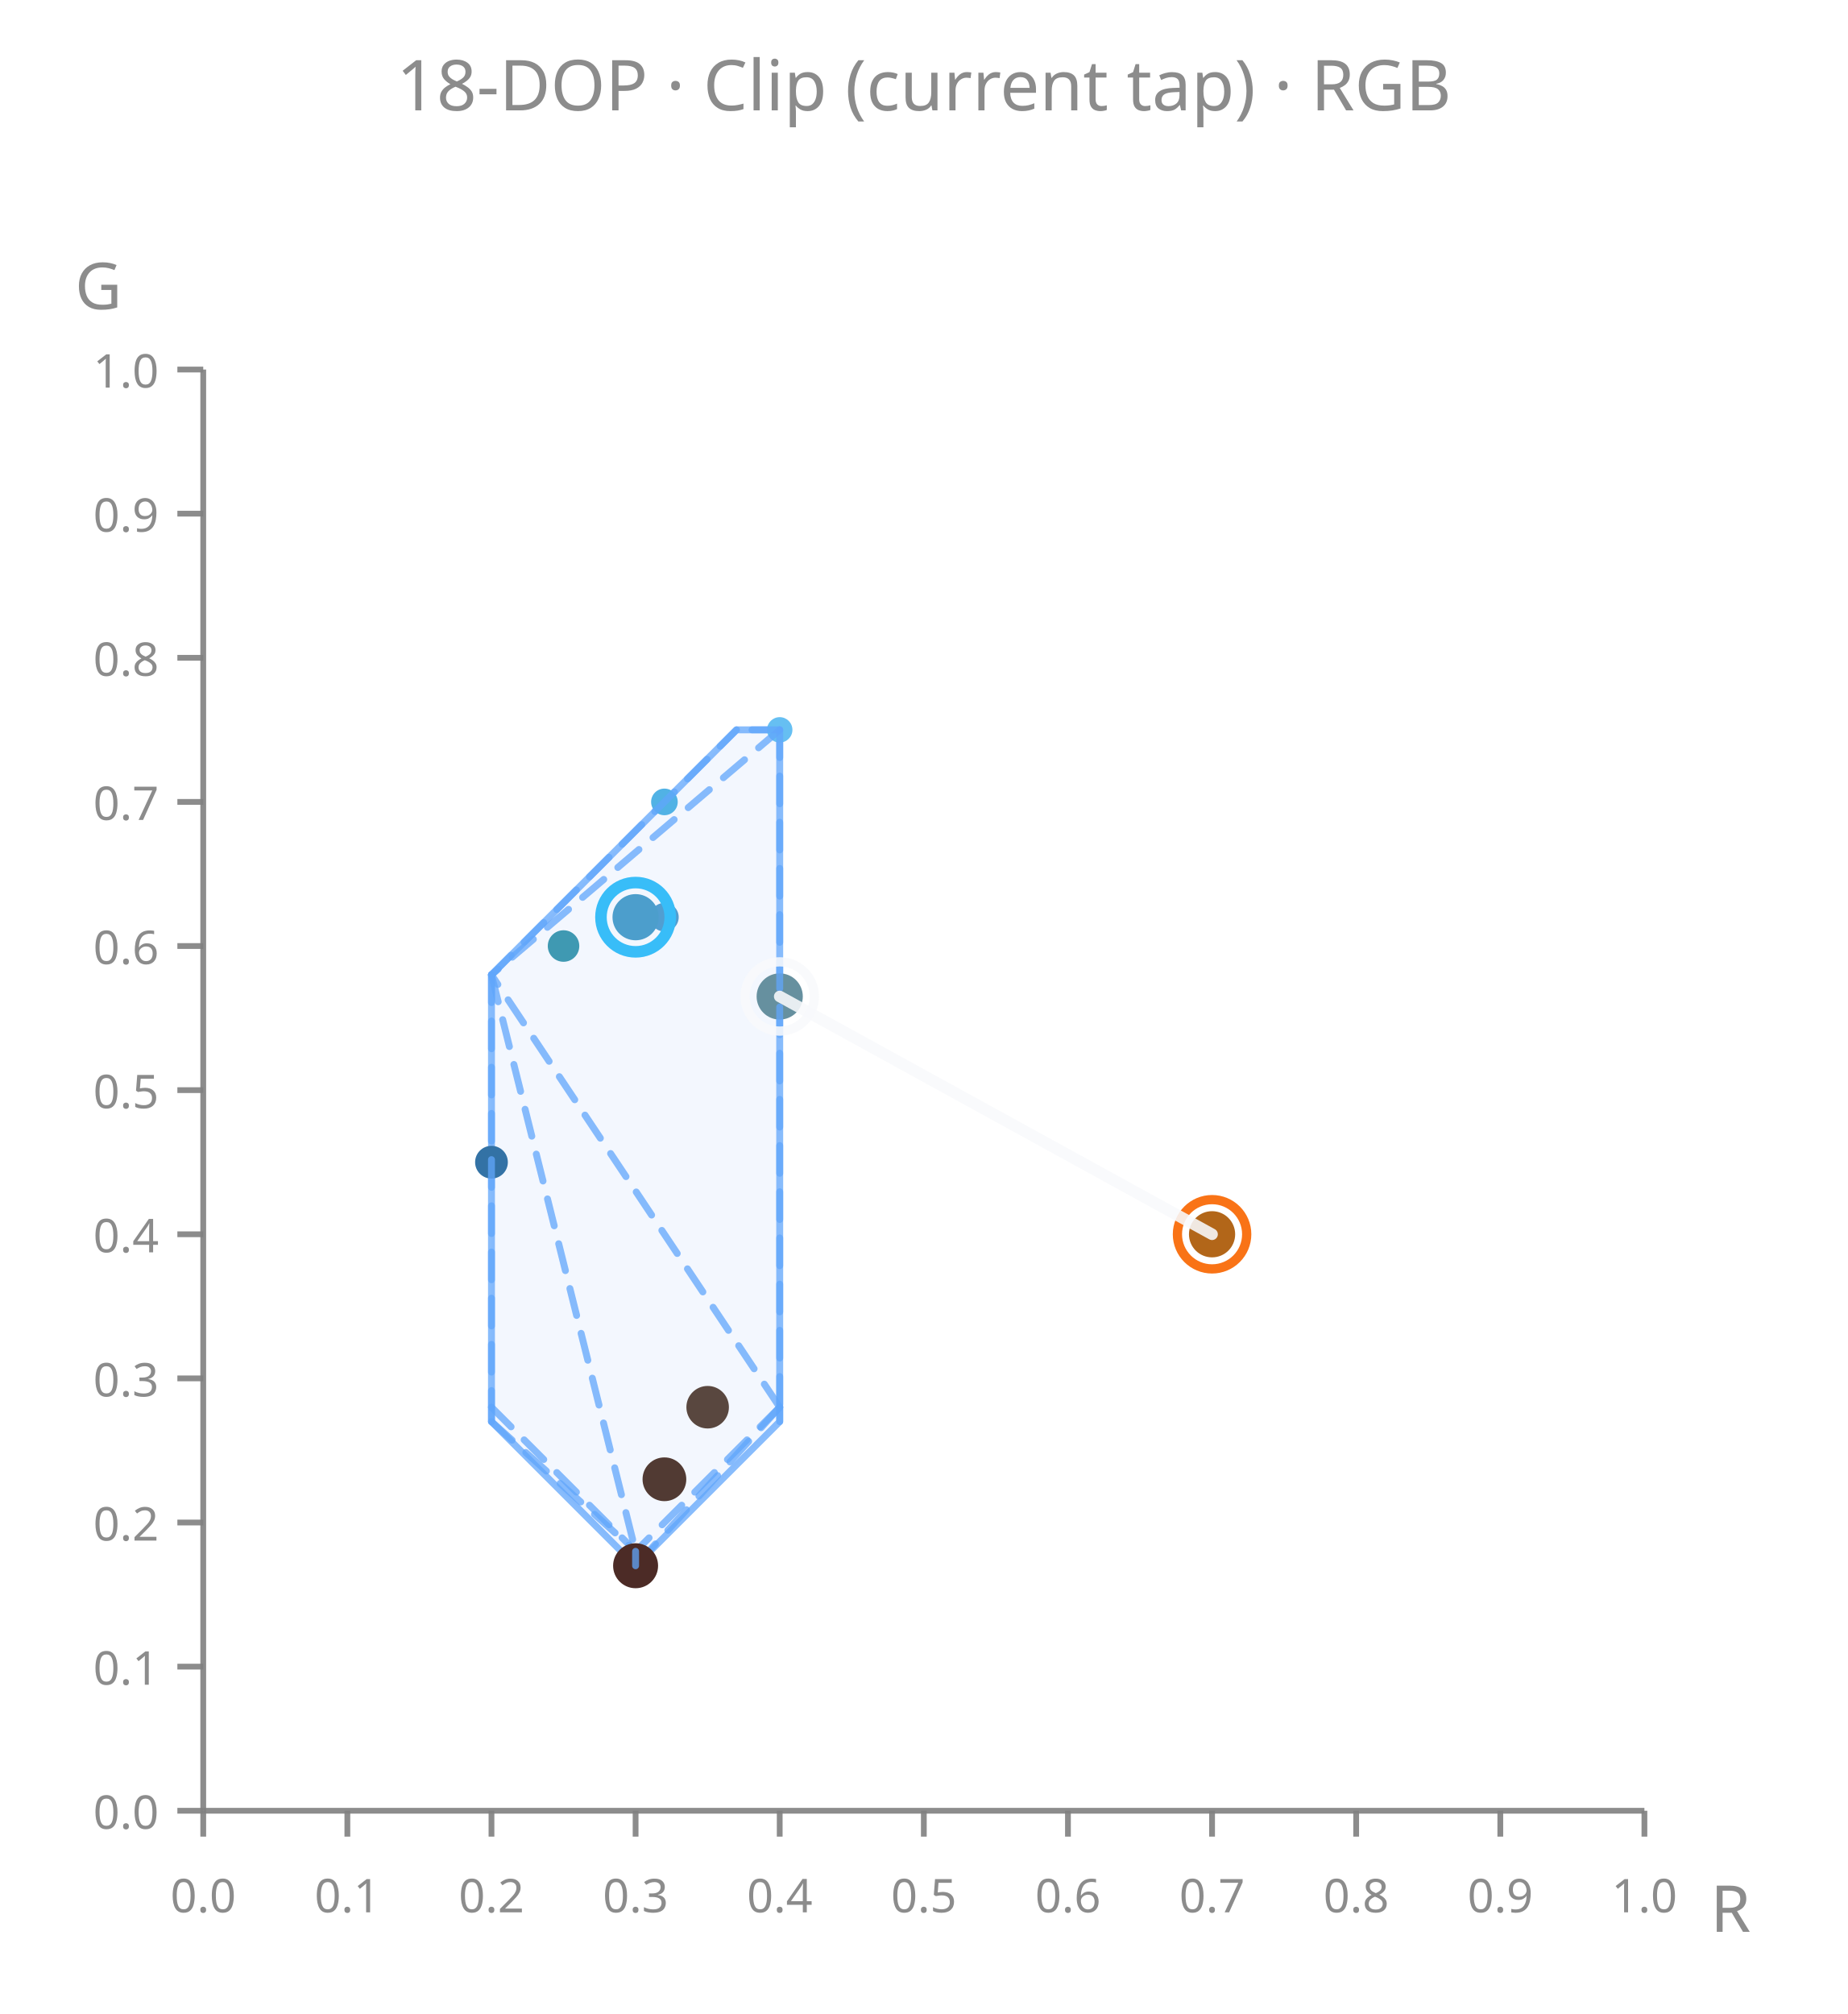
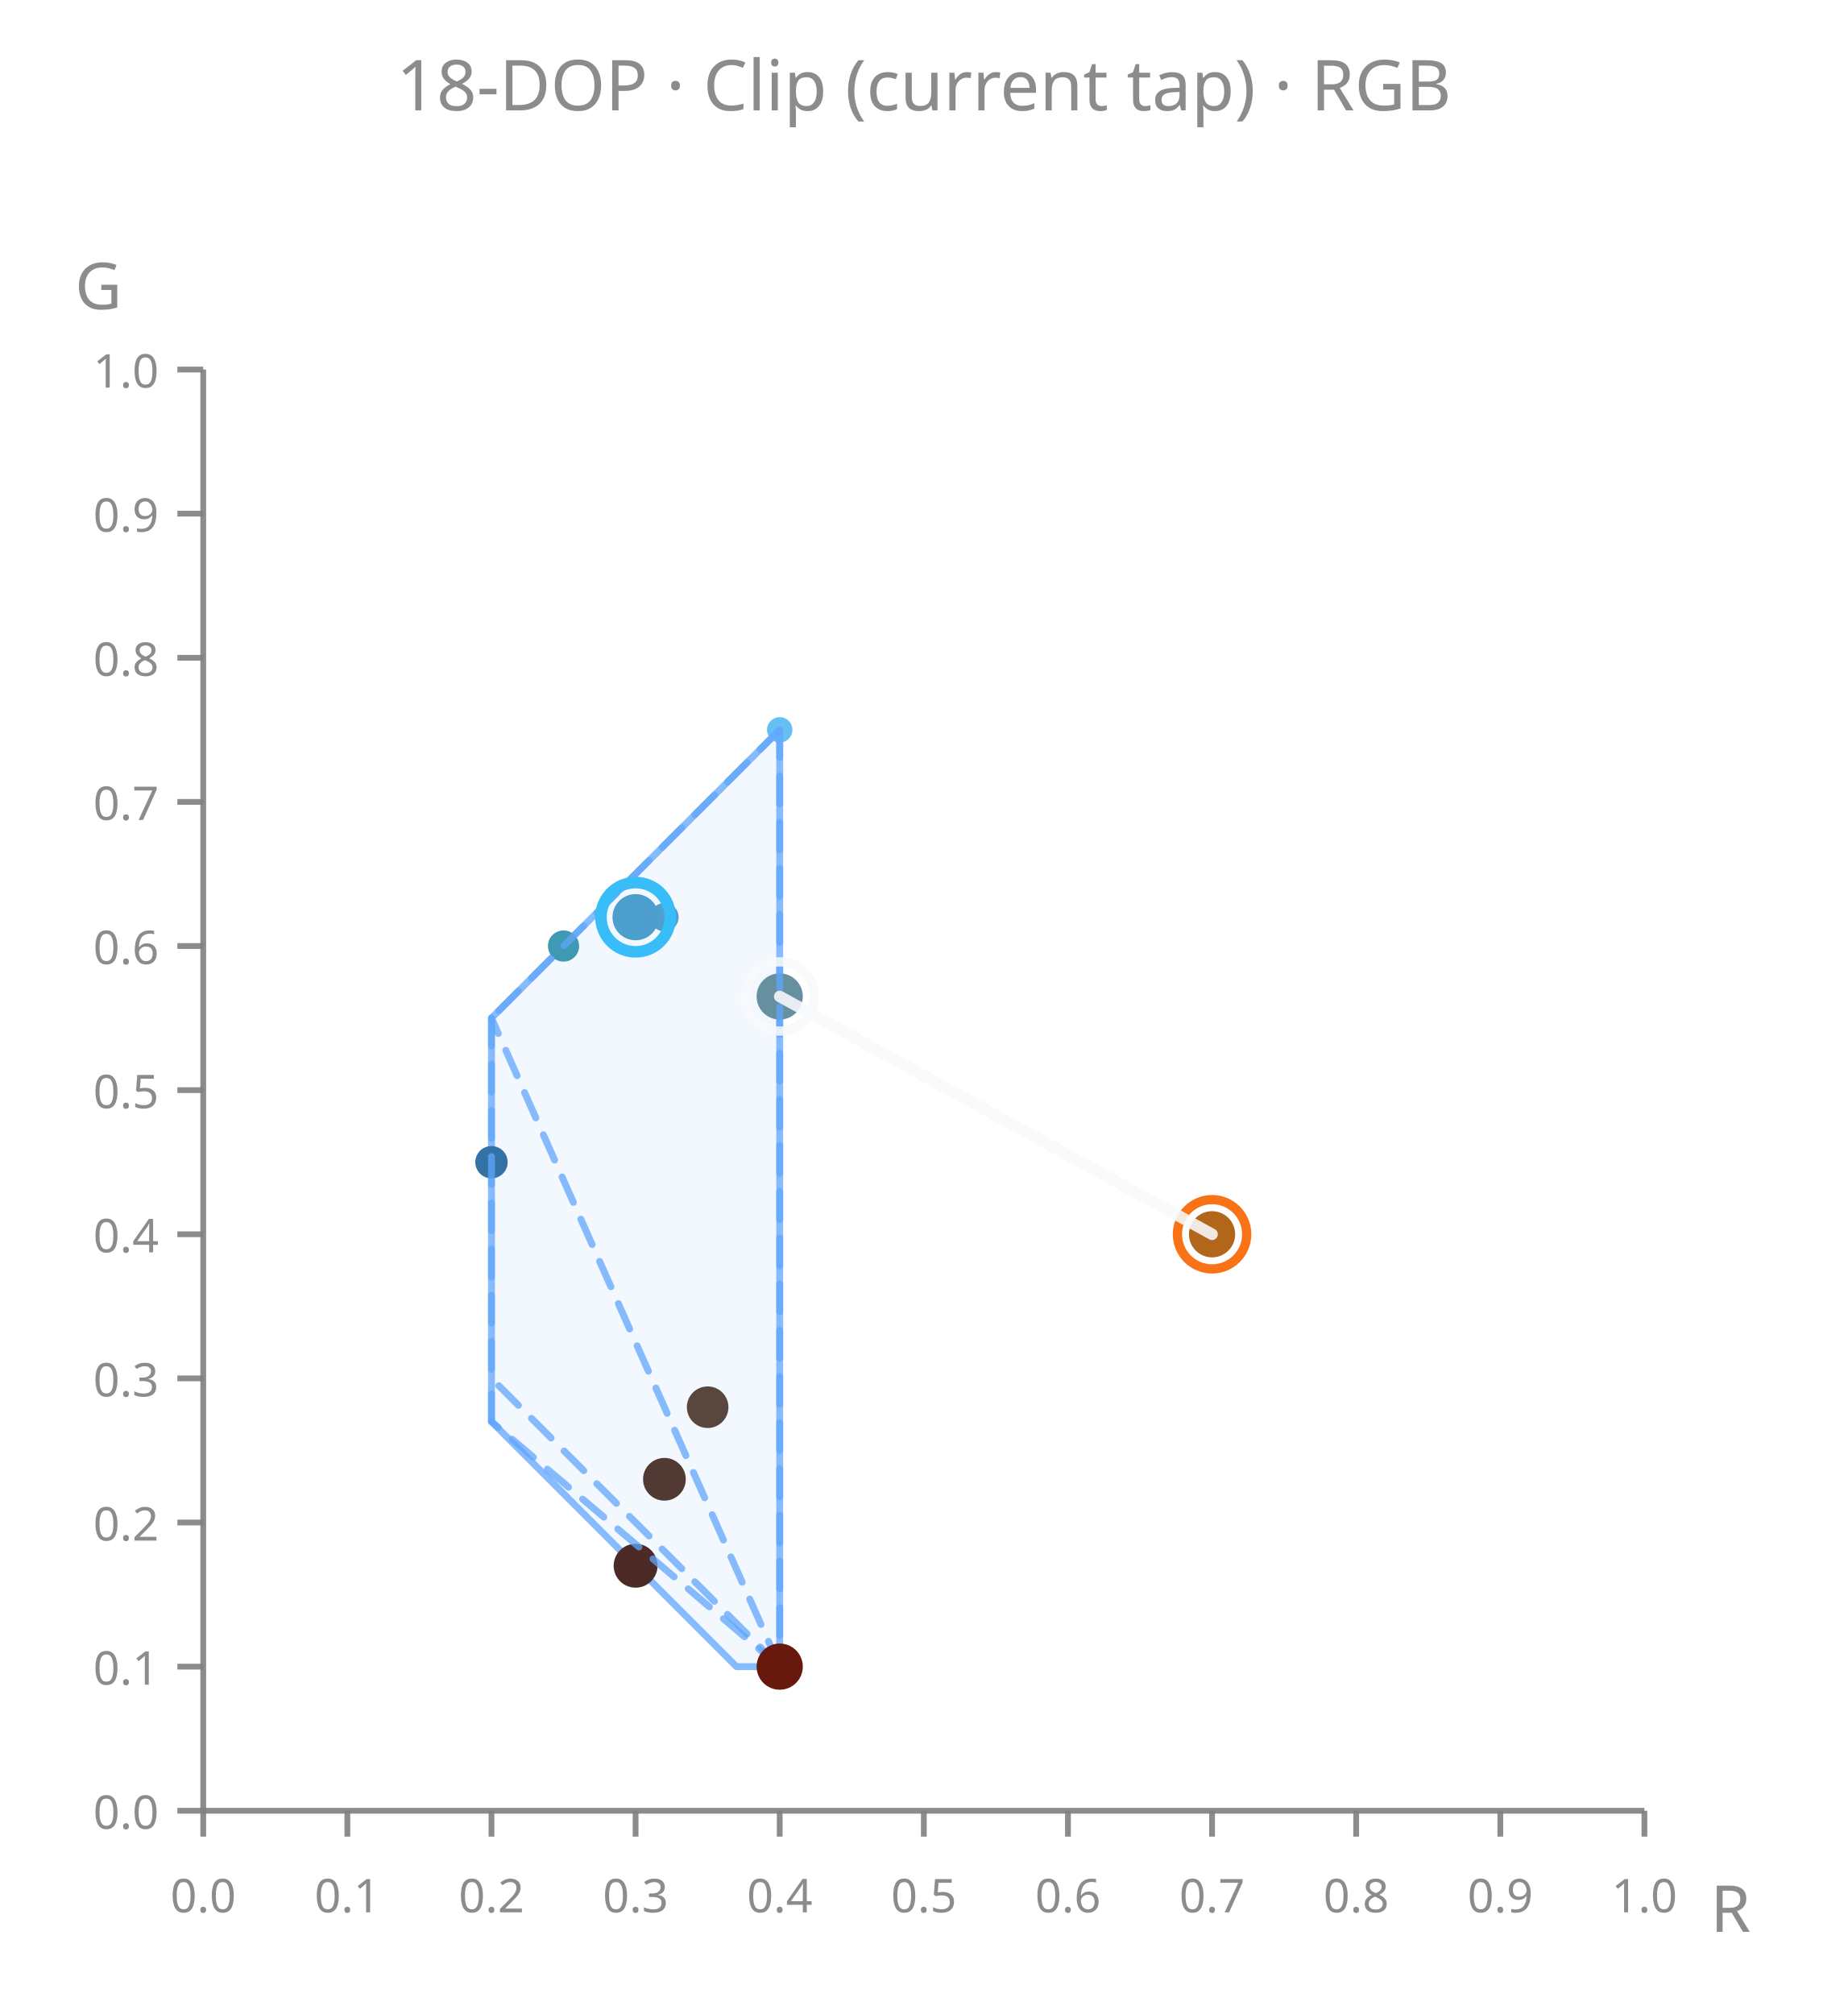
<svg xmlns="http://www.w3.org/2000/svg" baseProfile="full" height="436.0px" version="1.1" viewBox="0,0,400.0,436.0" width="400.0px">
  <defs />
  <g class="layer_bg" />
  <g class="layer_boundary">
-     <polygon fill="rgba(59,130,246,0.06)" points="106.4,307.76 137.6,338.96 168.8,307.76 168.8,158 159.44,158 106.4,211.04" stroke="rgba(96,165,250,0.75)" stroke-linejoin="round" stroke-width="1.5" />
+     <polygon fill="rgba(59,130,246,0.06)" points="106.4,307.76 159.44,360.8 168.8,360.8 168.8,158 106.4,220.4" stroke="rgba(96,165,250,0.75)" stroke-linejoin="round" stroke-width="1.5" />
  </g>
  <g class="layer_axes">
    <line fill="none" stroke="rgba(128,128,128,0.9)" stroke-width="1.25" x1="44.0" x2="356" y1="392.0" y2="392.0" />
    <line fill="none" stroke="rgba(128,128,128,0.9)" stroke-width="1.25" x1="44.0" x2="44.0" y1="392.0" y2="80" />
    <line fill="none" stroke="rgba(128,128,128,0.9)" stroke-width="1.25" x1="44.0" x2="44.0" y1="392.0" y2="397.6" />
    <text dominant-baseline="hanging" fill="rgba(128,128,128,0.9)" font-family="sans-serif" font-size="10.08" text-anchor="middle" x="44.0" y="406.168">0.0</text>
    <line fill="none" stroke="rgba(128,128,128,0.9)" stroke-width="1.25" x1="75.2" x2="75.2" y1="392.0" y2="397.6" />
    <text dominant-baseline="hanging" fill="rgba(128,128,128,0.9)" font-family="sans-serif" font-size="10.08" text-anchor="middle" x="75.2" y="406.168">0.1</text>
    <line fill="none" stroke="rgba(128,128,128,0.9)" stroke-width="1.25" x1="106.4" x2="106.4" y1="392.0" y2="397.6" />
    <text dominant-baseline="hanging" fill="rgba(128,128,128,0.9)" font-family="sans-serif" font-size="10.08" text-anchor="middle" x="106.4" y="406.168">0.2</text>
    <line fill="none" stroke="rgba(128,128,128,0.9)" stroke-width="1.25" x1="137.6" x2="137.6" y1="392.0" y2="397.6" />
    <text dominant-baseline="hanging" fill="rgba(128,128,128,0.9)" font-family="sans-serif" font-size="10.08" text-anchor="middle" x="137.6" y="406.168">0.3</text>
    <line fill="none" stroke="rgba(128,128,128,0.9)" stroke-width="1.25" x1="168.8" x2="168.8" y1="392.0" y2="397.6" />
    <text dominant-baseline="hanging" fill="rgba(128,128,128,0.9)" font-family="sans-serif" font-size="10.08" text-anchor="middle" x="168.8" y="406.168">0.4</text>
    <line fill="none" stroke="rgba(128,128,128,0.9)" stroke-width="1.25" x1="200" x2="200" y1="392.0" y2="397.6" />
    <text dominant-baseline="hanging" fill="rgba(128,128,128,0.9)" font-family="sans-serif" font-size="10.08" text-anchor="middle" x="200" y="406.168">0.5</text>
    <line fill="none" stroke="rgba(128,128,128,0.9)" stroke-width="1.25" x1="231.2" x2="231.2" y1="392.0" y2="397.6" />
    <text dominant-baseline="hanging" fill="rgba(128,128,128,0.9)" font-family="sans-serif" font-size="10.08" text-anchor="middle" x="231.2" y="406.168">0.6</text>
    <line fill="none" stroke="rgba(128,128,128,0.9)" stroke-width="1.25" x1="262.4" x2="262.4" y1="392.0" y2="397.6" />
    <text dominant-baseline="hanging" fill="rgba(128,128,128,0.9)" font-family="sans-serif" font-size="10.08" text-anchor="middle" x="262.4" y="406.168">0.7</text>
    <line fill="none" stroke="rgba(128,128,128,0.9)" stroke-width="1.25" x1="293.6" x2="293.6" y1="392.0" y2="397.6" />
    <text dominant-baseline="hanging" fill="rgba(128,128,128,0.9)" font-family="sans-serif" font-size="10.08" text-anchor="middle" x="293.6" y="406.168">0.8</text>
    <line fill="none" stroke="rgba(128,128,128,0.9)" stroke-width="1.25" x1="324.8" x2="324.8" y1="392.0" y2="397.6" />
    <text dominant-baseline="hanging" fill="rgba(128,128,128,0.9)" font-family="sans-serif" font-size="10.08" text-anchor="middle" x="324.8" y="406.168">0.9</text>
    <line fill="none" stroke="rgba(128,128,128,0.9)" stroke-width="1.25" x1="356" x2="356" y1="392.0" y2="397.6" />
    <text dominant-baseline="hanging" fill="rgba(128,128,128,0.9)" font-family="sans-serif" font-size="10.08" text-anchor="middle" x="356" y="406.168">1.0</text>
    <line fill="none" stroke="rgba(128,128,128,0.9)" stroke-width="1.25" x1="44.0" x2="38.4" y1="392.0" y2="392.0" />
    <text dominant-baseline="central" fill="rgba(128,128,128,0.9)" font-family="sans-serif" font-size="10.08" text-anchor="end" x="34.4" y="392.0">0.0</text>
    <line fill="none" stroke="rgba(128,128,128,0.9)" stroke-width="1.25" x1="44.0" x2="38.4" y1="360.8" y2="360.8" />
    <text dominant-baseline="central" fill="rgba(128,128,128,0.9)" font-family="sans-serif" font-size="10.08" text-anchor="end" x="34.4" y="360.8">0.1</text>
    <line fill="none" stroke="rgba(128,128,128,0.9)" stroke-width="1.25" x1="44.0" x2="38.4" y1="329.6" y2="329.6" />
    <text dominant-baseline="central" fill="rgba(128,128,128,0.9)" font-family="sans-serif" font-size="10.08" text-anchor="end" x="34.4" y="329.6">0.2</text>
    <line fill="none" stroke="rgba(128,128,128,0.9)" stroke-width="1.25" x1="44.0" x2="38.4" y1="298.4" y2="298.4" />
    <text dominant-baseline="central" fill="rgba(128,128,128,0.9)" font-family="sans-serif" font-size="10.08" text-anchor="end" x="34.4" y="298.4">0.3</text>
    <line fill="none" stroke="rgba(128,128,128,0.9)" stroke-width="1.25" x1="44.0" x2="38.4" y1="267.2" y2="267.2" />
    <text dominant-baseline="central" fill="rgba(128,128,128,0.9)" font-family="sans-serif" font-size="10.08" text-anchor="end" x="34.4" y="267.2">0.4</text>
    <line fill="none" stroke="rgba(128,128,128,0.9)" stroke-width="1.25" x1="44.0" x2="38.4" y1="236" y2="236" />
    <text dominant-baseline="central" fill="rgba(128,128,128,0.9)" font-family="sans-serif" font-size="10.08" text-anchor="end" x="34.4" y="236">0.5</text>
    <line fill="none" stroke="rgba(128,128,128,0.9)" stroke-width="1.25" x1="44.0" x2="38.4" y1="204.8" y2="204.8" />
    <text dominant-baseline="central" fill="rgba(128,128,128,0.9)" font-family="sans-serif" font-size="10.08" text-anchor="end" x="34.4" y="204.8">0.6</text>
    <line fill="none" stroke="rgba(128,128,128,0.9)" stroke-width="1.25" x1="44.0" x2="38.4" y1="173.6" y2="173.6" />
    <text dominant-baseline="central" fill="rgba(128,128,128,0.9)" font-family="sans-serif" font-size="10.08" text-anchor="end" x="34.4" y="173.6">0.7</text>
    <line fill="none" stroke="rgba(128,128,128,0.9)" stroke-width="1.25" x1="44.0" x2="38.4" y1="142.4" y2="142.4" />
    <text dominant-baseline="central" fill="rgba(128,128,128,0.9)" font-family="sans-serif" font-size="10.08" text-anchor="end" x="34.4" y="142.4">0.8</text>
    <line fill="none" stroke="rgba(128,128,128,0.9)" stroke-width="1.25" x1="44.0" x2="38.4" y1="111.2" y2="111.2" />
    <text dominant-baseline="central" fill="rgba(128,128,128,0.9)" font-family="sans-serif" font-size="10.08" text-anchor="end" x="34.4" y="111.2">0.9</text>
    <line fill="none" stroke="rgba(128,128,128,0.9)" stroke-width="1.25" x1="44.0" x2="38.4" y1="80" y2="80" />
    <text dominant-baseline="central" fill="rgba(128,128,128,0.9)" font-family="sans-serif" font-size="10.08" text-anchor="end" x="34.4" y="80">1.0</text>
    <text fill="rgba(128,128,128,0.9)" font-family="sans-serif" font-size="14" x="370.3" y="418.208">R</text>
    <text fill="rgba(128,128,128,0.9)" font-family="sans-serif" font-size="14" x="16.224" y="66.928">G</text>
  </g>
  <g class="layer_dots">
    <circle cx="168.8" cy="158" fill="rgb(102,191,242)" r="2.75" stroke="none" />
-     <circle cx="143.84" cy="173.6" fill="rgb(81,178,229)" r="2.882" stroke="none" />
-     <circle cx="143.84" cy="198.56" fill="rgb(81,158,209)" r="3.094" stroke="none" />
+     <circle cx="143.84" cy="198.56" fill="rgb(81,158,209)" r="3.075" stroke="none" />
    <circle cx="137.6" cy="198.56" fill="rgb(76,158,204)" r="5.0" stroke="none" />
-     <line fill="none" stroke="rgba(96,165,250,0.75)" stroke-dasharray="6,4" stroke-linecap="round" stroke-width="1.5" x1="168.8" x2="159.44" y1="158" y2="158" />
-     <circle cx="122" cy="204.8" fill="rgb(63,153,178)" r="3.412" stroke="none" />
-     <circle cx="106.4" cy="251.6" fill="rgb(51,114,165)" r="3.544" stroke="none" />
-     <line fill="none" stroke="rgba(96,165,250,0.75)" stroke-dasharray="6,4" stroke-linecap="round" stroke-width="1.5" x1="168.8" x2="106.4" y1="158" y2="211.04" />
-     <line fill="none" stroke="rgba(96,165,250,0.75)" stroke-dasharray="6,4" stroke-linecap="round" stroke-width="1.5" x1="106.4" x2="159.44" y1="211.04" y2="158" />
+     <circle cx="122" cy="204.8" fill="rgb(63,153,178)" r="3.375" stroke="none" />
+     <circle cx="106.4" cy="251.6" fill="rgb(51,114,165)" r="3.5" stroke="none" />
    <circle cx="168.8" cy="215.72" fill="rgb(102,144,159)" r="5.0" stroke="none" />
-     <line fill="none" stroke="rgba(96,165,250,0.75)" stroke-dasharray="6,4" stroke-linecap="round" stroke-width="1.5" x1="168.8" x2="168.8" y1="158" y2="304.64" />
-     <line fill="none" stroke="rgba(96,165,250,0.75)" stroke-dasharray="6,4" stroke-linecap="round" stroke-width="1.5" x1="168.8" x2="106.4" y1="304.64" y2="211.04" />
-     <line fill="none" stroke="rgba(96,165,250,0.75)" stroke-dasharray="6,4" stroke-linecap="round" stroke-width="1.5" x1="106.4" x2="106.4" y1="211.04" y2="304.64" />
-     <line fill="none" stroke="rgba(96,165,250,0.75)" stroke-dasharray="6,4" stroke-linecap="round" stroke-width="1.5" x1="106.4" x2="137.6" y1="211.04" y2="335.84" />
-     <line fill="none" stroke="rgba(96,165,250,0.75)" stroke-dasharray="6,4" stroke-linecap="round" stroke-width="1.5" x1="168.8" x2="168.8" y1="307.76" y2="304.64" />
-     <circle cx="153.2" cy="304.64" fill="rgb(89,71,63)" r="4.603" stroke="none" />
-     <line fill="none" stroke="rgba(96,165,250,0.75)" stroke-dasharray="6,4" stroke-linecap="round" stroke-width="1.5" x1="106.4" x2="106.4" y1="307.76" y2="304.64" />
-     <circle cx="143.84" cy="320.24" fill="rgb(81,58,51)" r="4.735" stroke="none" />
-     <line fill="none" stroke="rgba(96,165,250,0.75)" stroke-dasharray="6,4" stroke-linecap="round" stroke-width="1.5" x1="168.8" x2="137.6" y1="304.64" y2="338.96" />
-     <line fill="none" stroke="rgba(96,165,250,0.75)" stroke-dasharray="6,4" stroke-linecap="round" stroke-width="1.5" x1="168.8" x2="137.6" y1="304.64" y2="335.84" />
-     <line fill="none" stroke="rgba(96,165,250,0.75)" stroke-dasharray="6,4" stroke-linecap="round" stroke-width="1.5" x1="106.4" x2="137.6" y1="307.76" y2="335.84" />
-     <line fill="none" stroke="rgba(96,165,250,0.75)" stroke-dasharray="6,4" stroke-linecap="round" stroke-width="1.5" x1="106.4" x2="137.6" y1="304.64" y2="335.84" />
-     <circle cx="137.6" cy="338.96" fill="rgb(76,43,38)" r="4.868" stroke="none" />
-     <line fill="none" stroke="rgba(96,165,250,0.75)" stroke-dasharray="6,4" stroke-linecap="round" stroke-width="1.5" x1="137.6" x2="137.6" y1="338.96" y2="335.84" />
+     <line fill="none" stroke="rgba(96,165,250,0.75)" stroke-dasharray="6,4" stroke-linecap="round" stroke-width="1.5" x1="168.8" x2="106.4" y1="158" y2="220.4" />
+     <line fill="none" stroke="rgba(96,165,250,0.75)" stroke-dasharray="6,4" stroke-linecap="round" stroke-width="1.5" x1="168.8" x2="168.8" y1="158" y2="360.8" />
+     <line fill="none" stroke="rgba(96,165,250,0.75)" stroke-dasharray="6,4" stroke-linecap="round" stroke-width="1.5" x1="106.4" x2="106.4" y1="220.4" y2="298.4" />
+     <line fill="none" stroke="rgba(96,165,250,0.75)" stroke-dasharray="6,4" stroke-linecap="round" stroke-width="1.5" x1="168.8" x2="106.4" y1="360.8" y2="220.4" />
+     <circle cx="153.2" cy="304.64" fill="rgb(89,71,63)" r="4.5" stroke="none" />
+     <line fill="none" stroke="rgba(96,165,250,0.75)" stroke-dasharray="6,4" stroke-linecap="round" stroke-width="1.5" x1="106.4" x2="106.4" y1="307.76" y2="298.4" />
+     <circle cx="143.84" cy="320.24" fill="rgb(81,58,51)" r="4.625" stroke="none" />
+     <circle cx="137.6" cy="338.96" fill="rgb(76,43,38)" r="4.75" stroke="none" />
+     <line fill="none" stroke="rgba(96,165,250,0.75)" stroke-dasharray="6,4" stroke-linecap="round" stroke-width="1.5" x1="168.8" x2="106.4" y1="360.8" y2="307.76" />
+     <line fill="none" stroke="rgba(96,165,250,0.75)" stroke-dasharray="6,4" stroke-linecap="round" stroke-width="1.5" x1="168.8" x2="106.4" y1="360.8" y2="298.4" />
    <circle cx="262.4" cy="267.2" fill="rgb(178,102,25)" r="5.0" stroke="none" />
+     <circle cx="168.8" cy="360.8" fill="rgb(102,25,12)" r="5.0" stroke="none" />
  </g>
  <g class="layer_overlay">
    <circle cx="137.6" cy="198.56" fill="none" r="7.5" stroke="rgba(56,189,248,1.0)" stroke-width="2.5" />
    <circle cx="262.4" cy="267.2" fill="none" r="7.5" stroke="rgba(249,115,22,1.0)" stroke-width="2.0" />
    <line stroke="rgba(248,250,252,0.88)" stroke-linecap="round" stroke-width="2.5" x1="262.4" x2="168.8" y1="267.2" y2="215.72" />
    <circle cx="168.8" cy="215.72" fill="none" r="7.5" stroke="rgba(248,250,252,0.88)" stroke-width="2.0" />
  </g>
  <g class="layer_header">
    <text dominant-baseline="central" fill="rgba(128,128,128,0.9)" font-family="sans-serif" font-size="15.2" text-anchor="middle" x="200.0" y="18.0">18-DOP · Clip (current tap) · RGB</text>
  </g>
</svg>
